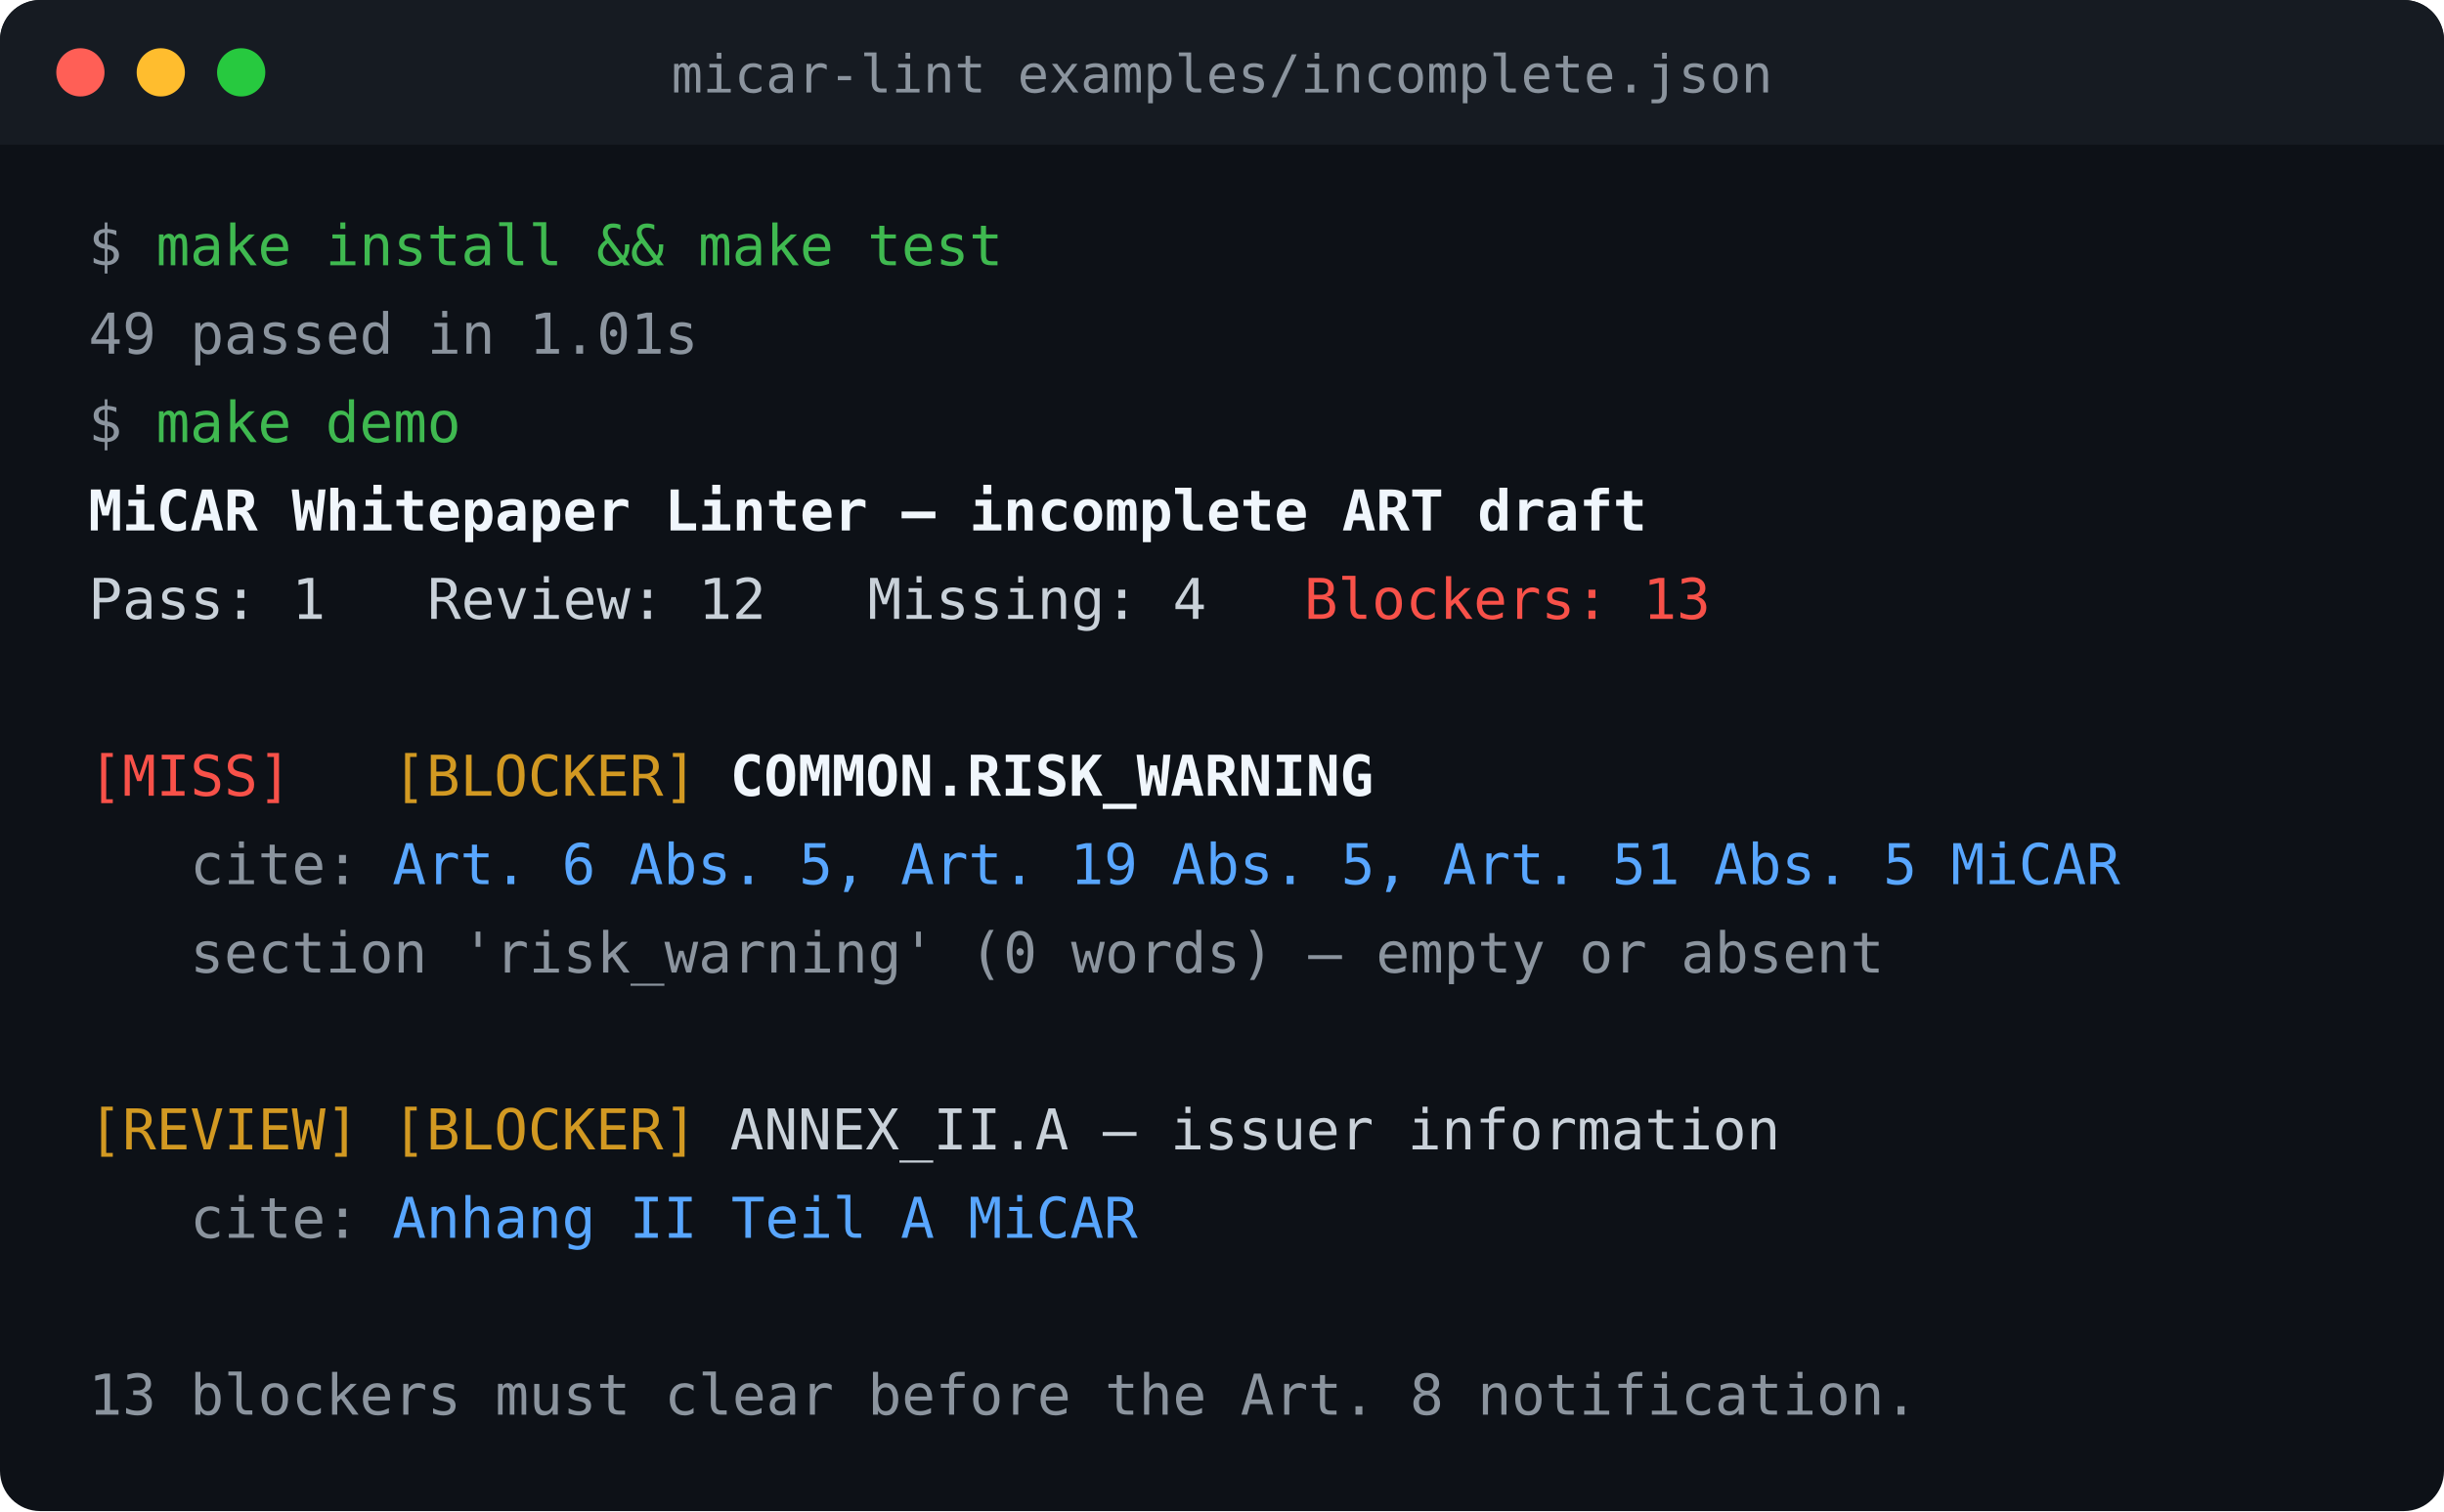
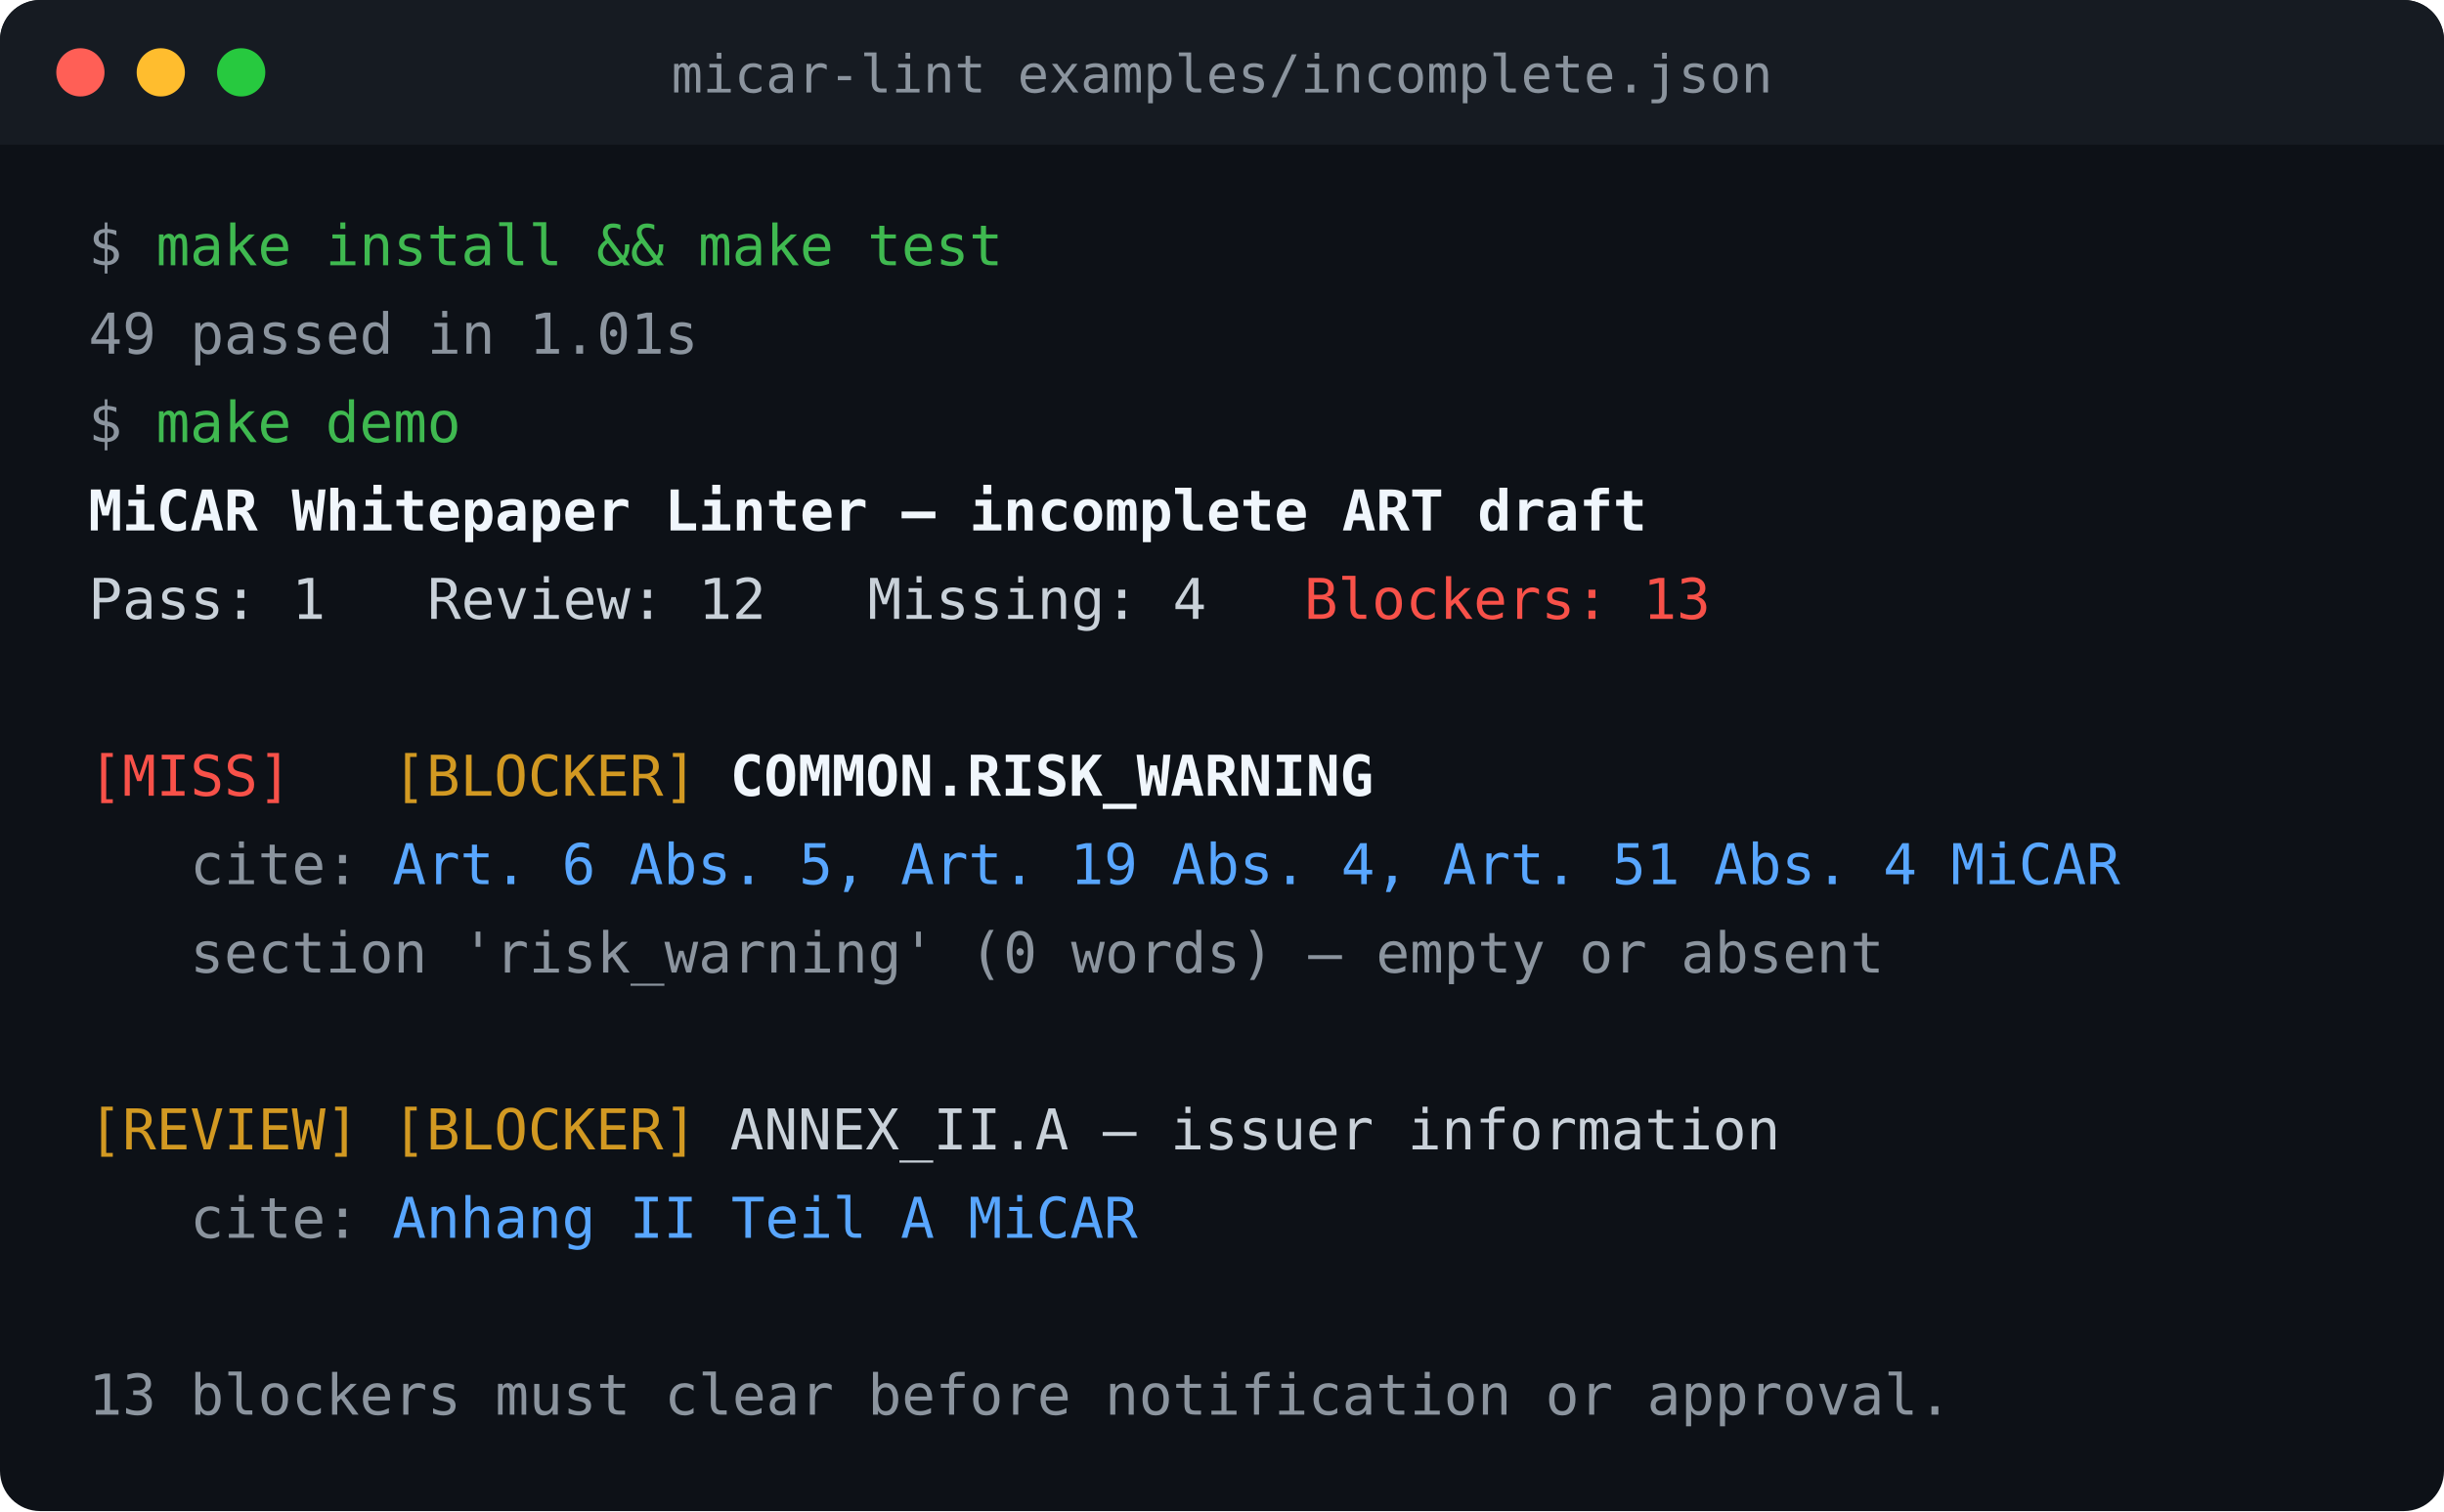
<svg xmlns="http://www.w3.org/2000/svg" width="608" height="376" viewBox="0 0 608 376" font-family="SFMono-Regular,ui-monospace,Menlo,Consolas,monospace">
  <rect x="0" y="0" width="608" height="376" rx="10" fill="#0d1117" />
  <rect x="0" y="0" width="608" height="36" rx="10" fill="#161b22" />
  <rect x="0" y="26" width="608" height="10" fill="#161b22" />
  <circle cx="20" cy="18" r="6" fill="#ff5f56" />
  <circle cx="40" cy="18" r="6" fill="#ffbd2e" />
  <circle cx="60" cy="18" r="6" fill="#27c93f" />
  <text x="304" y="23" fill="#8b949e" font-size="13" text-anchor="middle">micar-lint examples/incomplete.json</text>
  <text x="22.0" y="66" fill="#8b949e" font-size="14" xml:space="preserve">$ </text>
  <text x="38.8" y="66" fill="#3fb950" font-size="14" xml:space="preserve">make install &amp;&amp; make test</text>
  <text x="22.0" y="88" fill="#8b949e" font-size="14" xml:space="preserve">49 passed in 1.01s</text>
  <text x="22.0" y="110" fill="#8b949e" font-size="14" xml:space="preserve">$ </text>
  <text x="38.8" y="110" fill="#3fb950" font-size="14" xml:space="preserve">make demo</text>
  <text x="22.0" y="132" fill="#f0f6fc" font-size="14" font-weight="700" xml:space="preserve">MiCAR Whitepaper Linter — incomplete ART draft</text>
  <text x="22.0" y="154" fill="#c9d1d9" font-size="14" xml:space="preserve">Pass: 1   Review: 12   Missing: 4   </text>
  <text x="324.4" y="154" fill="#f85149" font-size="14" xml:space="preserve">Blockers: 13</text>
  <text x="22.0" y="176" fill="#c9d1d9" font-size="14" xml:space="preserve" />
  <text x="22.0" y="198" fill="#f85149" font-size="14" xml:space="preserve">[MISS]   </text>
  <text x="97.6" y="198" fill="#d29922" font-size="14" xml:space="preserve">[BLOCKER] </text>
  <text x="181.6" y="198" fill="#f0f6fc" font-size="14" font-weight="700" xml:space="preserve">COMMON.RISK_WARNING</text>
  <text x="22.0" y="220" fill="#8b949e" font-size="14" xml:space="preserve">   cite: </text>
-   <text x="97.6" y="220" fill="#58a6ff" font-size="14" xml:space="preserve">Art. 6 Abs. 5, Art. 19 Abs. 5, Art. 51 Abs. 5 MiCAR</text>
+   <text x="97.6" y="220" fill="#58a6ff" font-size="14" xml:space="preserve">Art. 6 Abs. 5, Art. 19 Abs. 4, Art. 51 Abs. 4 MiCAR</text>
  <text x="22.0" y="242" fill="#8b949e" font-size="14" xml:space="preserve">   section 'risk_warning' (0 words) — empty or absent</text>
  <text x="22.0" y="264" fill="#c9d1d9" font-size="14" xml:space="preserve" />
  <text x="22.0" y="286" fill="#d29922" font-size="14" xml:space="preserve">[REVIEW] </text>
  <text x="97.6" y="286" fill="#d29922" font-size="14" xml:space="preserve">[BLOCKER] </text>
  <text x="181.6" y="286" fill="#c9d1d9" font-size="14" xml:space="preserve">ANNEX_II.A — issuer information</text>
  <text x="22.0" y="308" fill="#8b949e" font-size="14" xml:space="preserve">   cite: </text>
  <text x="97.6" y="308" fill="#58a6ff" font-size="14" xml:space="preserve">Anhang II Teil A MiCAR</text>
  <text x="22.0" y="330" fill="#c9d1d9" font-size="14" xml:space="preserve" />
-   <text x="22.0" y="352" fill="#8b949e" font-size="14" xml:space="preserve">13 blockers must clear before the Art. 8 notification.</text>
+   <text x="22.0" y="352" fill="#8b949e" font-size="14" xml:space="preserve">13 blockers must clear before notification or approval.</text>
</svg>
